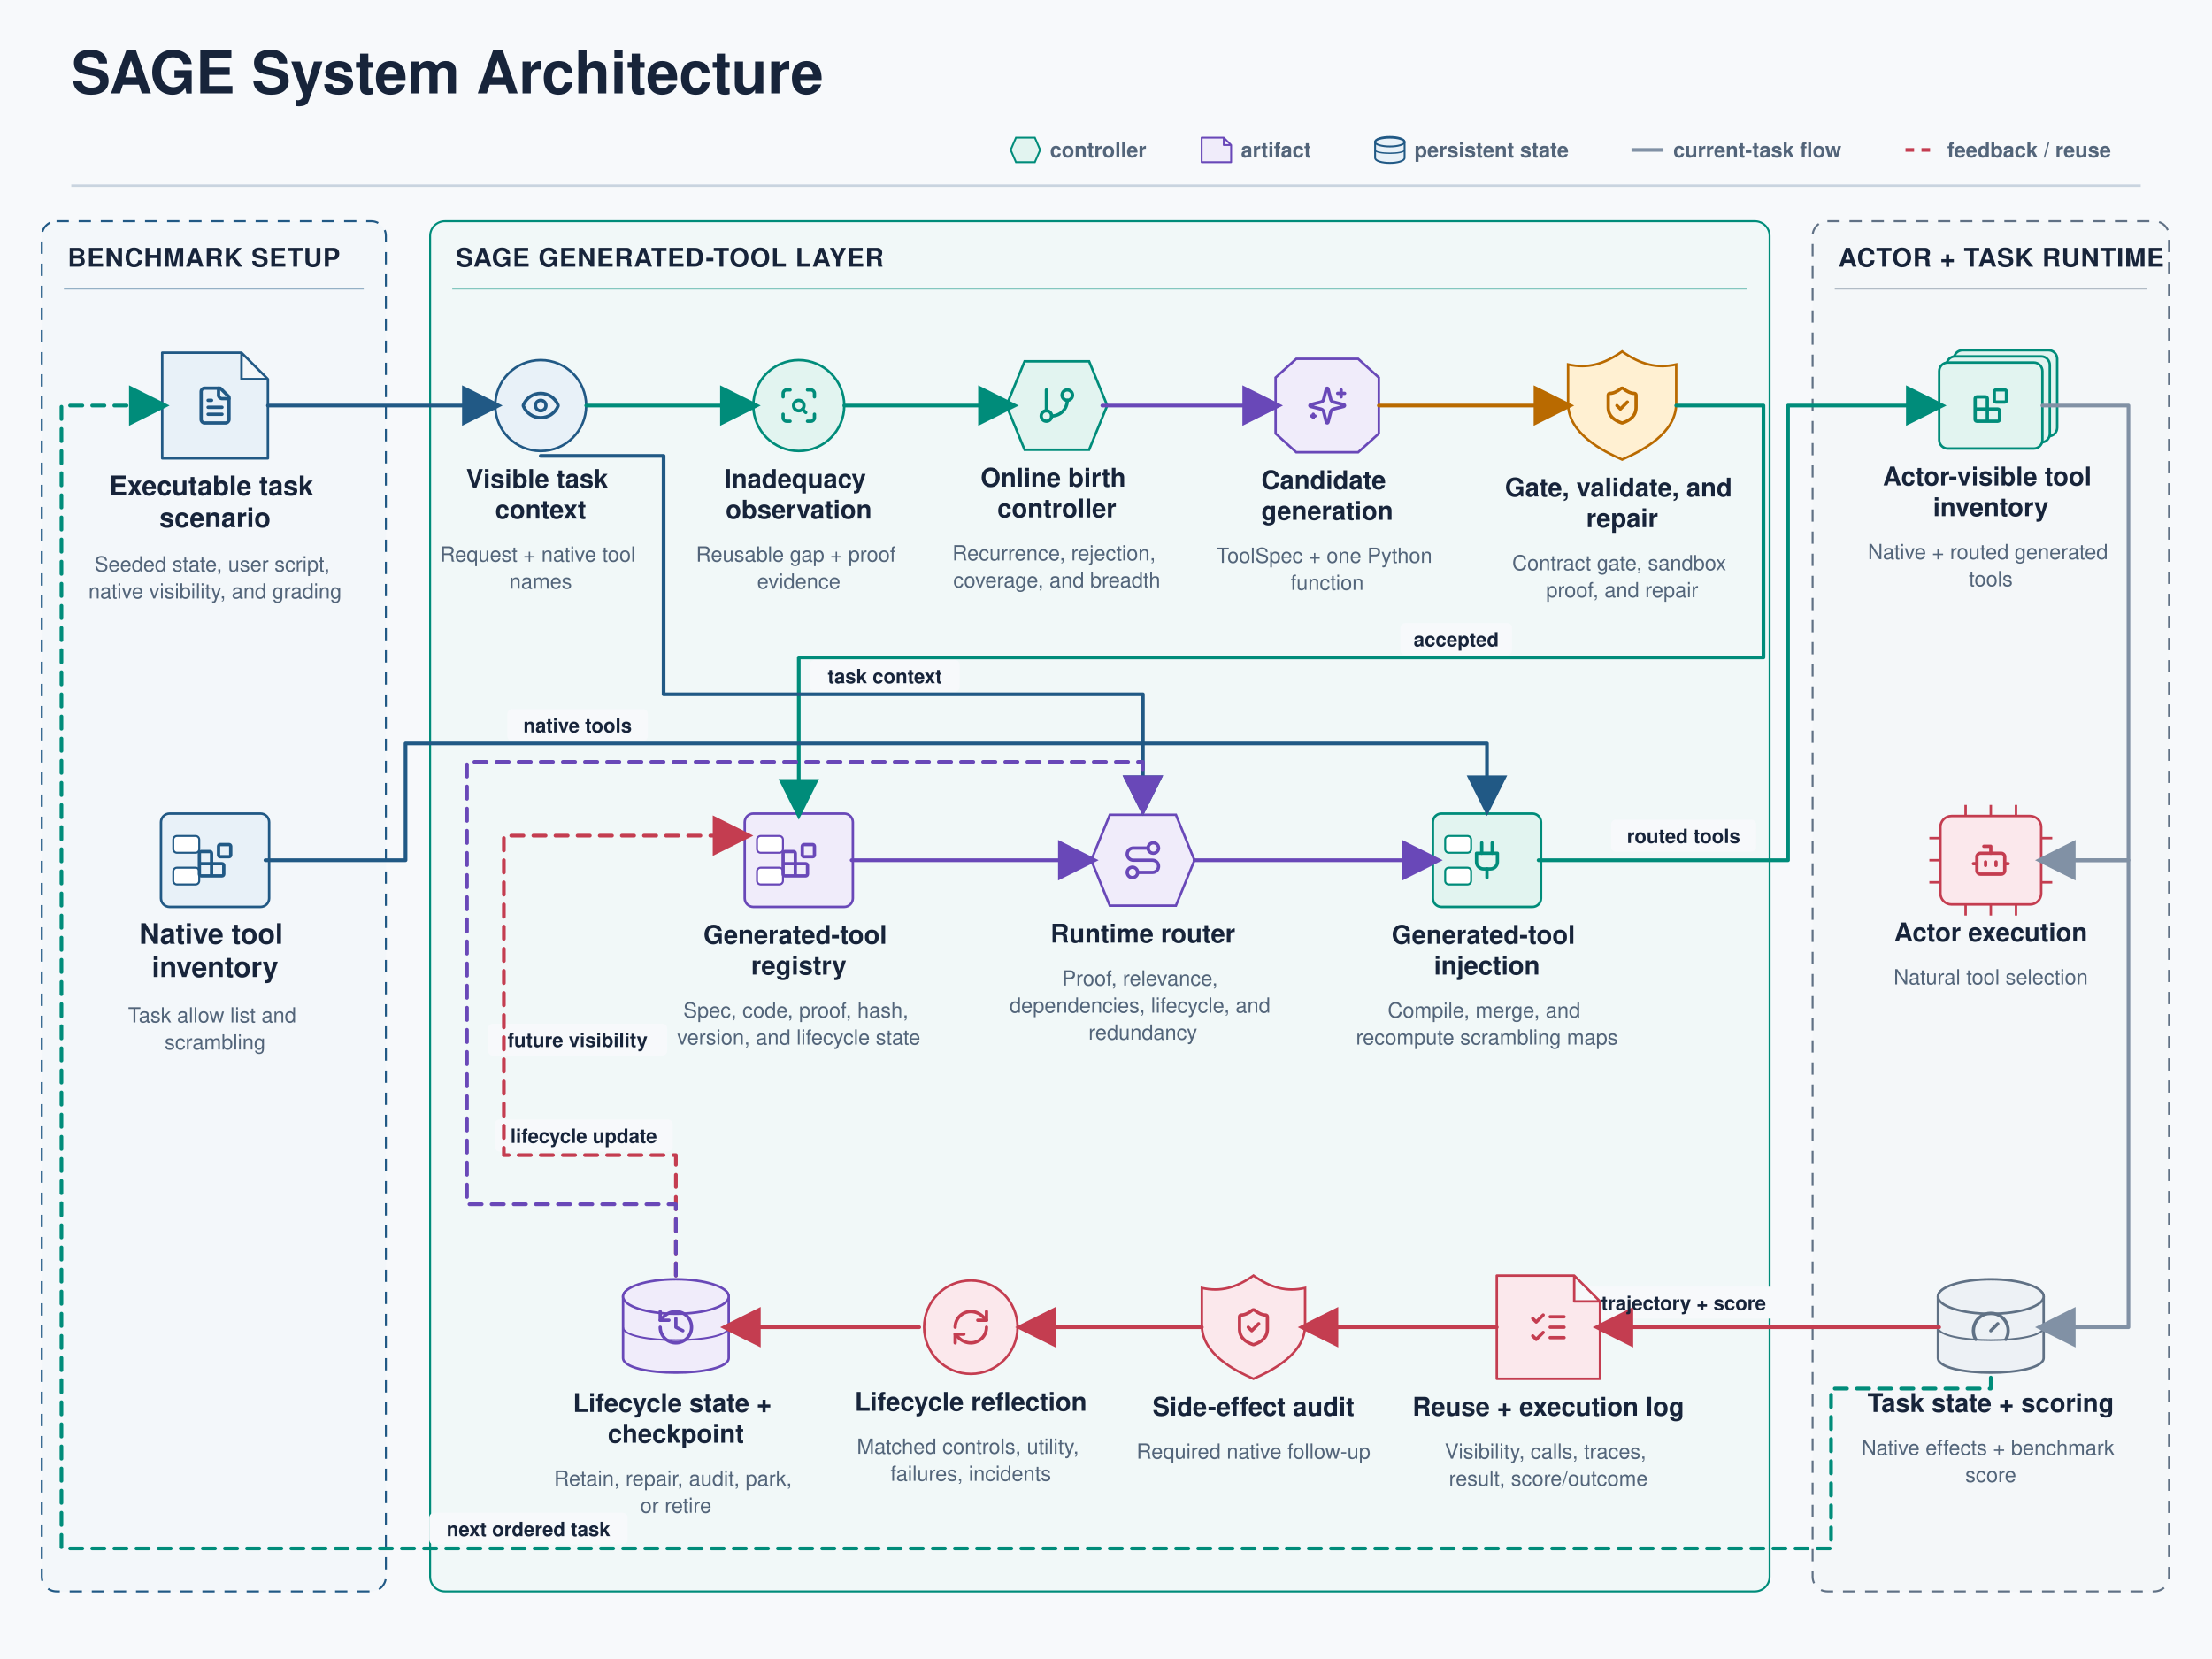
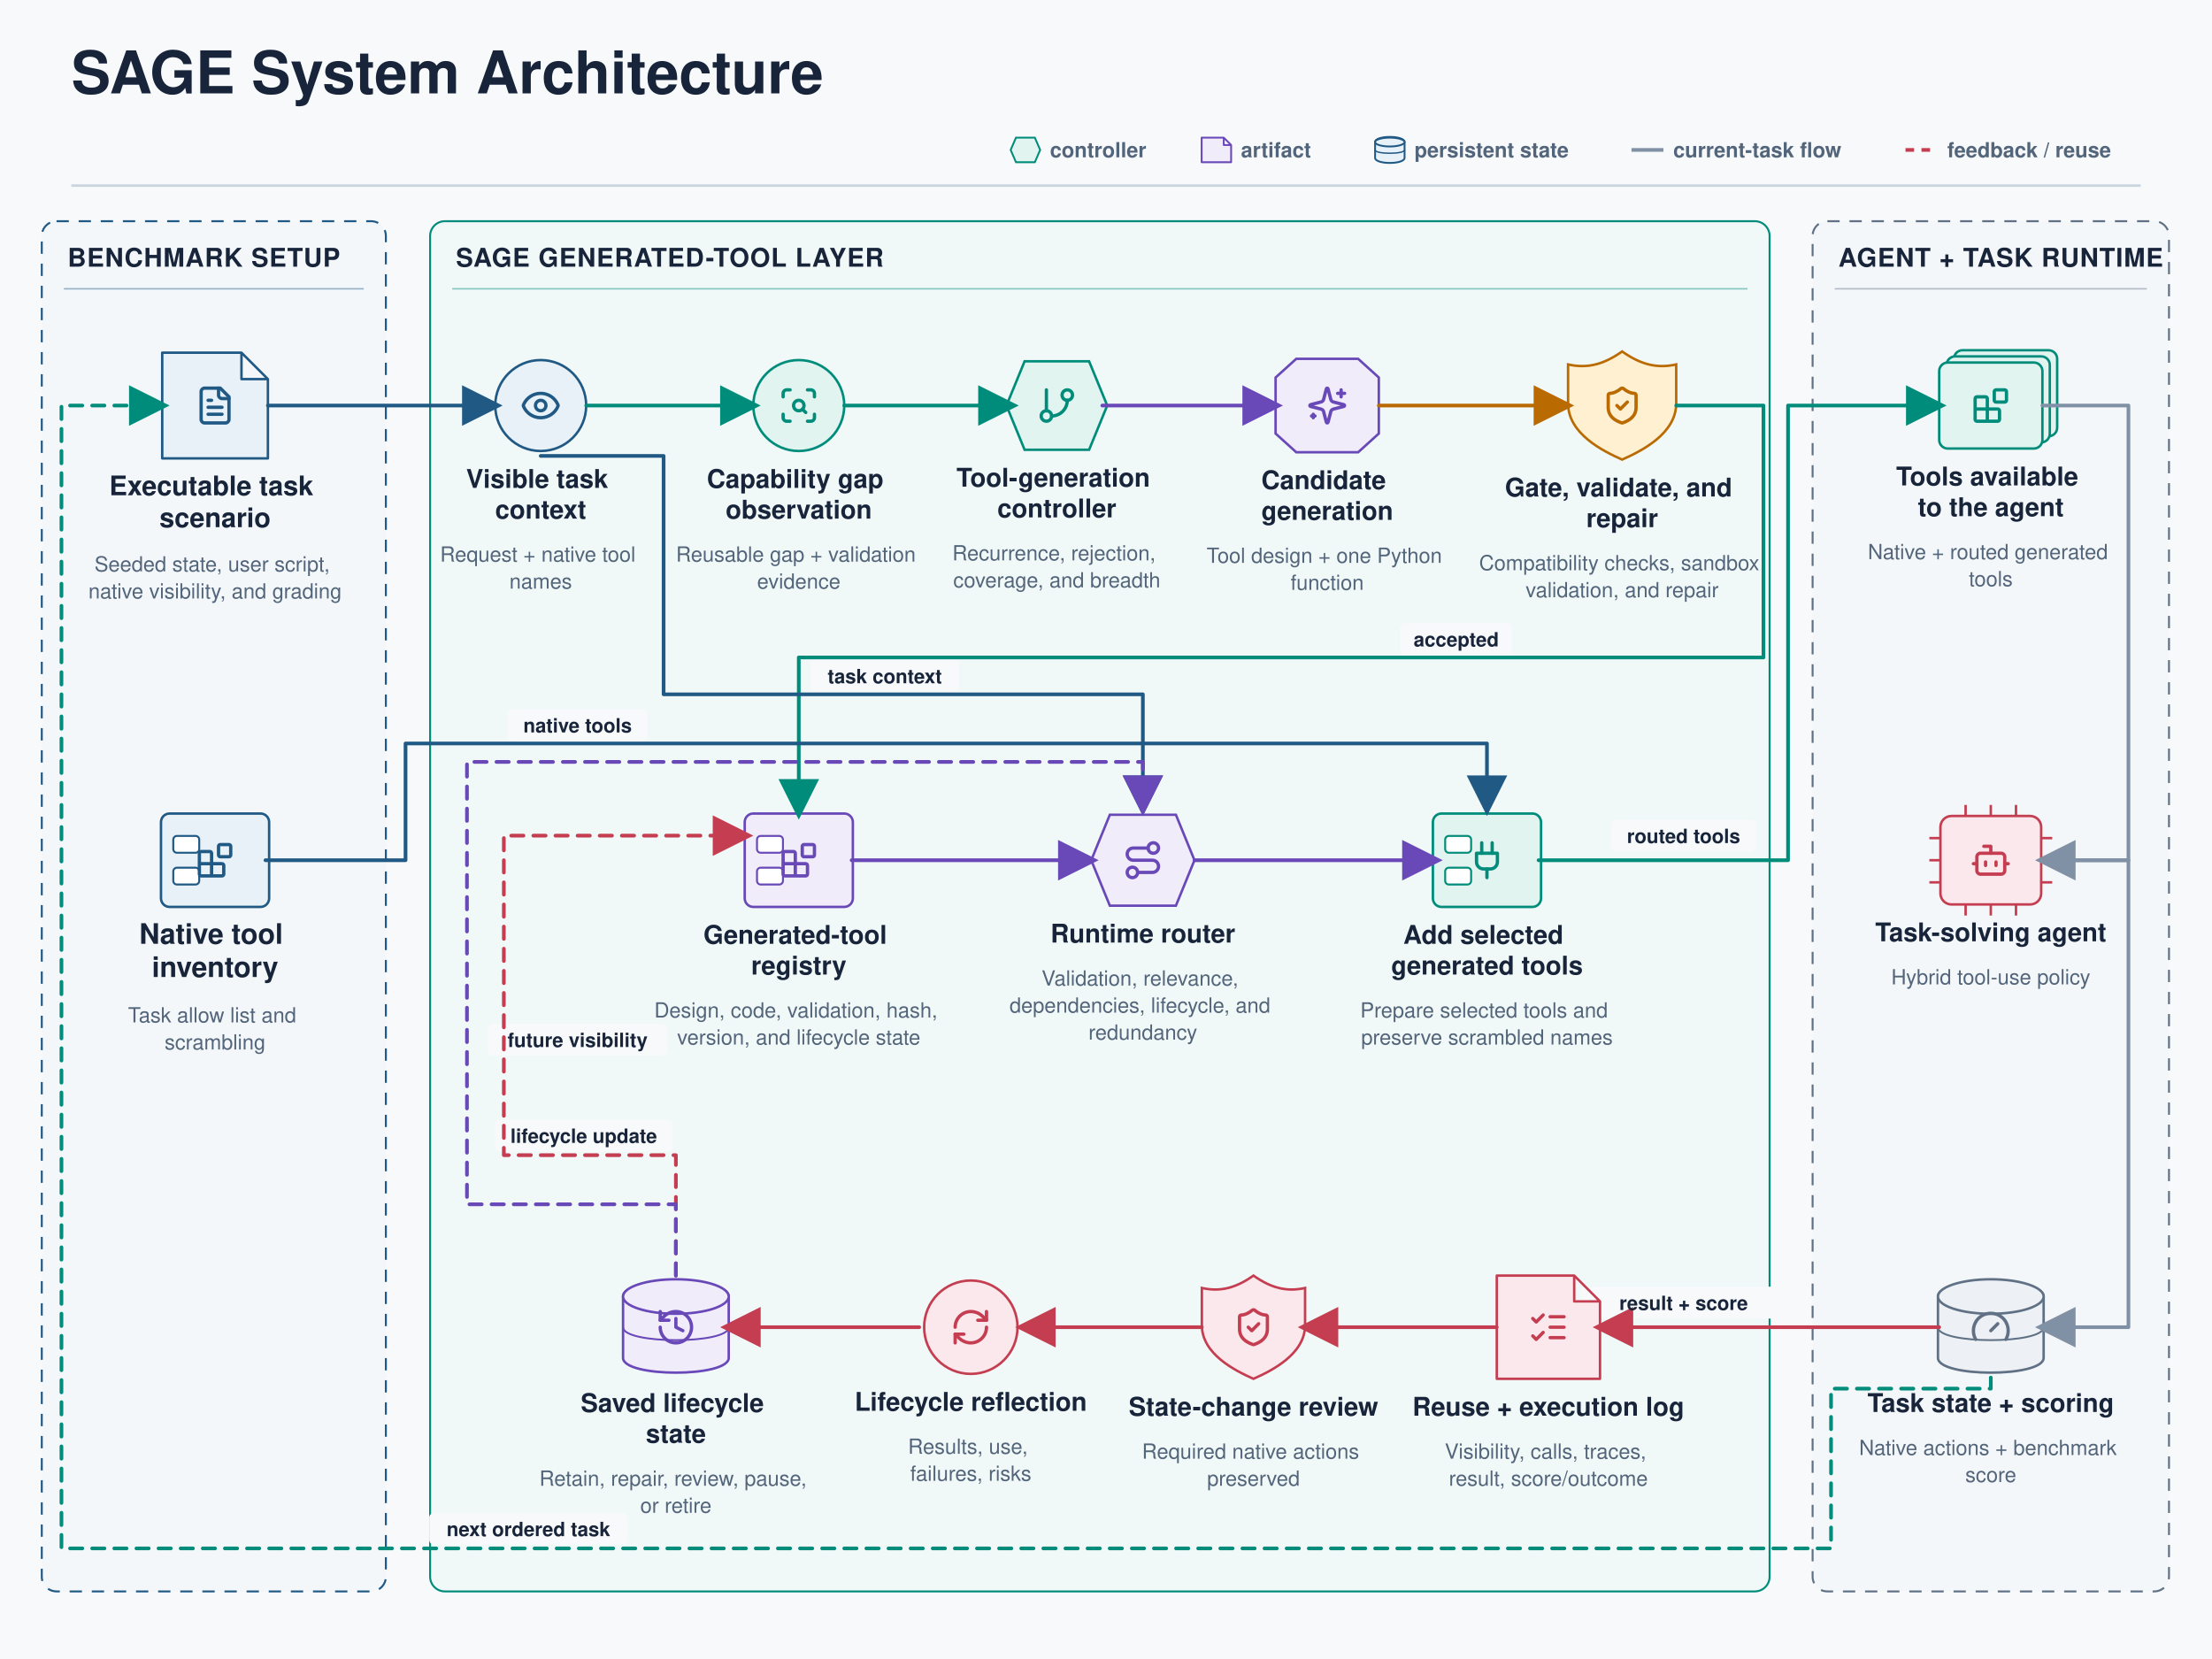
<svg xmlns="http://www.w3.org/2000/svg" width="1800" height="1350" viewBox="0 0 1800 1350" role="img" aria-labelledby="svg-title svg-desc">
  <style>
      text { font-family: "Helvetica Neue", Helvetica, Arial, sans-serif; letter-spacing: 0; fill: #17243A; }
      .figure-title { font-size: 48px; font-weight: 700; }
      .legend { font-size: 17px; font-weight: 600; fill: #53657A; }
      .boundary-label { font-size: 21px; font-weight: 700; letter-spacing: 0.6px; }
      .node-title { font-size: 23px; font-weight: 700; }
      .node-subtitle { font-size: 17px; font-weight: 400; fill: #53657A; }
      .eyebrow { font-size: 15px; font-weight: 700; letter-spacing: 0.5px; }
      .edge-label { font-size: 16px; font-weight: 700; }
      .annotation-title { font-size: 18px; font-weight: 700; }
      .annotation { font-size: 16px; font-weight: 400; fill: #53657A; }
      .router-stage { font-size: 17px; font-weight: 700; }
      .router-detail { font-size: 15px; font-weight: 400; fill: #53657A; }
    </style>
  <defs>
    <filter id="shadow" x="-15%" y="-15%" width="130%" height="145%">
      <feDropShadow dx="0" dy="4" stdDeviation="4" flood-color="#24364F" flood-opacity="0.10" />
    </filter>
    <marker id="arrow-gray" markerWidth="11" markerHeight="11" refX="9" refY="5.5" orient="auto">
      <path d="M0,0 L11,5.5 L0,11 Z" fill="#8191A5" />
    </marker>
    <marker id="arrow-navy" markerWidth="11" markerHeight="11" refX="9" refY="5.5" orient="auto">
      <path d="M0,0 L11,5.5 L0,11 Z" fill="#215985" />
    </marker>
    <marker id="arrow-teal" markerWidth="11" markerHeight="11" refX="9" refY="5.5" orient="auto">
      <path d="M0,0 L11,5.5 L0,11 Z" fill="#008C7A" />
    </marker>
    <marker id="arrow-violet" markerWidth="11" markerHeight="11" refX="9" refY="5.5" orient="auto">
      <path d="M0,0 L11,5.5 L0,11 Z" fill="#6948B8" />
    </marker>
    <marker id="arrow-amber" markerWidth="11" markerHeight="11" refX="9" refY="5.5" orient="auto">
      <path d="M0,0 L11,5.5 L0,11 Z" fill="#B96A00" />
    </marker>
    <marker id="arrow-red" markerWidth="11" markerHeight="11" refX="9" refY="5.5" orient="auto">
      <path d="M0,0 L11,5.5 L0,11 Z" fill="#C43D50" />
    </marker>
  </defs>
  <rect x="0" y="0" width="1800" height="1350" rx="0" fill="#F7F9FB" stroke="none" stroke-width="1.5" />
  <rect x="34" y="180" width="280" height="1115" rx="12" fill="#E8F1F8" stroke="#215985" stroke-width="1.6" stroke-dasharray="10 8" fill-opacity="0.28" />
  <line x1="52" y1="235" x2="296" y2="235" stroke="#215985" stroke-width="1.2" opacity="0.45" />
  <rect x="350" y="180" width="1090" height="1115" rx="12" fill="#E2F4F0" stroke="#008C7A" stroke-width="1.6" fill-opacity="0.25" />
  <line x1="368" y1="235" x2="1422" y2="235" stroke="#008C7A" stroke-width="1.2" opacity="0.45" />
  <rect x="1475" y="180" width="290" height="1115" rx="12" fill="#EDF1F5" stroke="#607185" stroke-width="1.6" stroke-dasharray="10 8" fill-opacity="0.3" />
  <line x1="1493" y1="235" x2="1747" y2="235" stroke="#607185" stroke-width="1.2" opacity="0.45" />
  <rect x="1139.555" y="507" width="90.89" height="26" rx="4" fill="#F7F9FB" stroke="none" stroke-width="1.5" />
  <rect x="1310.976" y="667" width="118.048" height="26" rx="4" fill="#F7F9FB" stroke="none" stroke-width="1.5" />
  <rect x="659.072" y="537" width="121.857" height="26" rx="4" fill="#F7F9FB" stroke="none" stroke-width="1.5" />
  <rect x="412.88" y="577" width="114.239" height="26" rx="4" fill="#F7F9FB" stroke="none" stroke-width="1.5" />
  <rect x="1285.722" y="1047" width="168.556" height="26" rx="4" fill="#F7F9FB" stroke="none" stroke-width="1.5" />
  <rect x="402.562" y="911" width="144.875" height="26" rx="4" fill="#F7F9FB" stroke="none" stroke-width="1.5" />
  <rect x="397.066" y="833" width="145.869" height="26" rx="4" fill="#F7F9FB" stroke="none" stroke-width="1.5" />
  <rect x="349.282" y="1231" width="161.435" height="26" rx="4" fill="#F7F9FB" stroke="none" stroke-width="1.5" />
  <path d="M132,287 H196.5 L218,308.5 V373 H132 Z M196.5,287 V308.5 H218" fill="#E8F1F8" stroke="#215985" stroke-width="2" stroke-linejoin="round" />
  <rect x="131" y="662" width="88" height="76" rx="7" fill="#E8F1F8" stroke="#215985" stroke-width="2" />
  <rect x="141" y="680.24" width="21.12" height="13.68" rx="3" fill="#FFFFFF" stroke="#215985" stroke-width="1.6" />
  <rect x="141" y="706.08" width="21.12" height="13.68" rx="3" fill="#FFFFFF" stroke="#215985" stroke-width="1.6" />
  <circle cx="440" cy="330" r="37" fill="#E8F1F8" stroke="#215985" stroke-width="2" />
  <circle cx="650" cy="330" r="37" fill="#E2F4F0" stroke="#008C7A" stroke-width="2" />
  <polygon points="833.76,294 886.24,294 901,330 886.24,366 833.76,366 819,330" fill="#E2F4F0" stroke="#008C7A" stroke-width="2" />
  <polygon points="1054.8,292 1105.2,292 1122,307.2 1122,352.8 1105.2,368 1054.8,368 1038,352.8 1038,307.2" fill="#F0ECFA" stroke="#6948B8" stroke-width="2" />
  <path d="M1320,286 C1334.96,296.56 1348.16,300.08 1364,296.56 V328.24 C1364,352.88 1335.84,366.96 1320,374 C1304.16,366.96 1276,352.88 1276,328.24 V296.56 C1291.84,300.08 1305.04,296.56 1320,286 Z" fill="#FFF0D2" stroke="#B96A00" stroke-width="2" />
  <rect x="606" y="662" width="88" height="76" rx="7" fill="#F0ECFA" stroke="#6948B8" stroke-width="2" />
  <rect x="616" y="680.24" width="21.12" height="13.68" rx="3" fill="#FFFFFF" stroke="#6948B8" stroke-width="1.6" />
  <rect x="616" y="706.08" width="21.12" height="13.68" rx="3" fill="#FFFFFF" stroke="#6948B8" stroke-width="1.6" />
  <polygon points="903.12,663 956.88,663 972,700 956.88,737 903.12,737 888,700" fill="#F0ECFA" stroke="#6948B8" stroke-width="2" />
  <rect x="1166" y="662" width="88" height="76" rx="7" fill="#E2F4F0" stroke="#008C7A" stroke-width="2" />
  <rect x="1176" y="680.24" width="21.12" height="13.68" rx="3" fill="#FFFFFF" stroke="#008C7A" stroke-width="1.6" />
  <rect x="1176" y="706.08" width="21.12" height="13.68" rx="3" fill="#FFFFFF" stroke="#008C7A" stroke-width="1.6" />
  <rect x="1590" y="285" width="84" height="70" rx="7" fill="#E2F4F0" stroke="#008C7A" stroke-width="2" />
  <rect x="1584" y="290" width="84" height="70" rx="7" fill="#E2F4F0" stroke="#008C7A" stroke-width="2" />
  <rect x="1578" y="295" width="84" height="70" rx="7" fill="#E2F4F0" stroke="#008C7A" stroke-width="2" />
  <g fill="none" stroke="#C43D50" stroke-width="2">
    <rect x="1579" y="664" width="82" height="72" rx="9" fill="#FBE8EC" stroke="#C43D50" stroke-width="2" />
    <line x1="1570" y1="682" x2="1579" y2="682" />
    <line x1="1661" y1="682" x2="1670" y2="682" />
    <line x1="1599.5" y1="655" x2="1599.5" y2="664" />
    <line x1="1599.5" y1="736" x2="1599.5" y2="745" />
    <line x1="1570" y1="700" x2="1579" y2="700" />
    <line x1="1661" y1="700" x2="1670" y2="700" />
    <line x1="1620" y1="655" x2="1620" y2="664" />
    <line x1="1620" y1="736" x2="1620" y2="745" />
    <line x1="1570" y1="718" x2="1579" y2="718" />
    <line x1="1661" y1="718" x2="1670" y2="718" />
    <line x1="1640.5" y1="655" x2="1640.5" y2="664" />
    <line x1="1640.5" y1="736" x2="1640.5" y2="745" />
  </g>
  <path d="M1577,1055.04 C1577,1039 1663,1039 1663,1055.04 V1104.96 C1663,1121 1577,1121 1577,1104.96 Z" fill="#EDF1F5" stroke="#607185" stroke-width="2" />
  <ellipse cx="1620" cy="1055.04" rx="43" ry="14.04" fill="#EDF1F5" stroke="#607185" stroke-width="2" />
  <path d="M1577,1080 C1577,1094.04 1663,1094.04 1663,1080" fill="none" stroke="#607185" stroke-width="1.5" />
  <path d="M1218,1038 H1281 L1302,1059 V1122 H1218 Z M1281,1038 V1059 H1302" fill="#FBE8EC" stroke="#C43D50" stroke-width="2" stroke-linejoin="round" />
  <path d="M1020,1038 C1034.28,1048.08 1046.88,1051.44 1062,1048.08 V1078.32 C1062,1101.84 1035.12,1115.28 1020,1122 C1004.88,1115.28 978,1101.84 978,1078.32 V1048.08 C993.12,1051.44 1005.72,1048.08 1020,1038 Z" fill="#FBE8EC" stroke="#C43D50" stroke-width="2" />
  <circle cx="790" cy="1080" r="38" fill="#FBE8EC" stroke="#C43D50" stroke-width="2" />
  <path d="M507,1055.04 C507,1039 593,1039 593,1055.04 V1104.96 C593,1121 507,1121 507,1104.96 Z" fill="#F0ECFA" stroke="#6948B8" stroke-width="2" />
  <ellipse cx="550" cy="1055.04" rx="43" ry="14.04" fill="#F0ECFA" stroke="#6948B8" stroke-width="2" />
  <path d="M507,1080 C507,1094.04 593,1094.04 593,1080" fill="none" stroke="#6948B8" stroke-width="1.5" />
  <path d="M218 330 H403" fill="none" stroke="#215985" stroke-width="3" stroke-linecap="round" stroke-linejoin="round" marker-end="url(#arrow-navy)" />
  <path d="M477 330 H613" fill="none" stroke="#008C7A" stroke-width="3" stroke-linecap="round" stroke-linejoin="round" marker-end="url(#arrow-teal)" />
  <path d="M687 330 H823" fill="none" stroke="#008C7A" stroke-width="3" stroke-linecap="round" stroke-linejoin="round" marker-end="url(#arrow-teal)" />
  <path d="M897 330 H1038" fill="none" stroke="#6948B8" stroke-width="3" stroke-linecap="round" stroke-linejoin="round" marker-end="url(#arrow-violet)" />
  <path d="M1122 330 H1275" fill="none" stroke="#B96A00" stroke-width="3" stroke-linecap="round" stroke-linejoin="round" marker-end="url(#arrow-amber)" />
  <path d="M1364 330 H1435 V535 H650 V661" fill="none" stroke="#008C7A" stroke-width="3" stroke-linecap="round" stroke-linejoin="round" marker-end="url(#arrow-teal)" />
  <path d="M693 700 H888" fill="none" stroke="#6948B8" stroke-width="3" stroke-linecap="round" stroke-linejoin="round" marker-end="url(#arrow-violet)" />
  <path d="M972 700 H1168" fill="none" stroke="#6948B8" stroke-width="3" stroke-linecap="round" stroke-linejoin="round" marker-end="url(#arrow-violet)" />
  <path d="M1252 700 H1455 V330 H1578" fill="none" stroke="#008C7A" stroke-width="3" stroke-linecap="round" stroke-linejoin="round" marker-end="url(#arrow-teal)" />
  <path d="M440 371 H540 V565 H930 V658" fill="none" stroke="#215985" stroke-width="3" stroke-linecap="round" stroke-linejoin="round" marker-end="url(#arrow-navy)" />
  <path d="M216 700 H330 V605 H1210 V658" fill="none" stroke="#215985" stroke-width="3" stroke-linecap="round" stroke-linejoin="round" marker-end="url(#arrow-navy)" />
  <path d="M1662 330 H1732 V700 H1662" fill="none" stroke="#8191A5" stroke-width="3" stroke-linecap="round" stroke-linejoin="round" marker-end="url(#arrow-gray)" />
  <path d="M1662 700 H1732 V1080 H1662" fill="none" stroke="#8191A5" stroke-width="3" stroke-linecap="round" stroke-linejoin="round" marker-end="url(#arrow-gray)" />
  <path d="M1578 1080 H1302" fill="none" stroke="#C43D50" stroke-width="3" stroke-linecap="round" stroke-linejoin="round" marker-end="url(#arrow-red)" />
  <path d="M1218 1080 H1062" fill="none" stroke="#C43D50" stroke-width="3" stroke-linecap="round" stroke-linejoin="round" marker-end="url(#arrow-red)" />
  <path d="M978 1080 H832" fill="none" stroke="#C43D50" stroke-width="3" stroke-linecap="round" stroke-linejoin="round" marker-end="url(#arrow-red)" />
  <path d="M748 1080 H592" fill="none" stroke="#C43D50" stroke-width="3" stroke-linecap="round" stroke-linejoin="round" marker-end="url(#arrow-red)" />
  <path d="M550 1038 V940 H410 V680 H607" fill="none" stroke="#C43D50" stroke-width="3" stroke-linecap="round" stroke-linejoin="round" stroke-dasharray="10 8" marker-end="url(#arrow-red)" />
  <path d="M550 1038 V980 H380 V620 H930 V658" fill="none" stroke="#6948B8" stroke-width="3" stroke-linecap="round" stroke-linejoin="round" stroke-dasharray="10 8" marker-end="url(#arrow-violet)" />
  <path d="M1620 1121 V1130 H1490 V1260 H50 V330 H132" fill="none" stroke="#008C7A" stroke-width="3" stroke-linecap="round" stroke-linejoin="round" stroke-dasharray="10 8" marker-end="url(#arrow-teal)" />
  <text class="figure-title" x="58" y="76">SAGE System Architecture</text>
  <polygon points="826.741,112 842.101,112 846.421,122 842.101,132 826.741,132 822.421,122" fill="#E2F4F0" stroke="#008C7A" stroke-width="1.5" />
  <text class="legend" x="854.421" y="128">controller</text>
  <path d="M977.821,112 H995.821 L1001.821,118 V132 H977.821 Z M995.821,112 V118 H1001.821" fill="#F0ECFA" stroke="#6948B8" stroke-width="1.5" stroke-linejoin="round" />
  <text class="legend" x="1009.821" y="128">artifact</text>
  <path d="M1118.969,115.6 C1118.969,110 1142.969,110 1142.969,115.6 V128.4 C1142.969,134 1118.969,134 1118.969,128.4 Z" fill="#E8F1F8" stroke="#215985" stroke-width="1.5" />
  <ellipse cx="1130.969" cy="115.6" rx="12" ry="3.6" fill="#E8F1F8" stroke="#215985" stroke-width="1.5" />
  <path d="M1118.969,122 C1118.969,125.6 1142.969,125.6 1142.969,122" fill="none" stroke="#215985" stroke-width="1.125" />
  <text class="legend" x="1150.969" y="128">persistent state</text>
  <line x1="1327.618" y1="122" x2="1353.618" y2="122" stroke="#8191A5" stroke-width="3" />
  <text class="legend" x="1361.618" y="128">current-task flow</text>
  <line x1="1550.583" y1="122" x2="1576.583" y2="122" stroke="#C43D50" stroke-width="3" stroke-dasharray="7 6" />
  <text class="legend" x="1584.583" y="128">feedback / reuse</text>
  <line x1="58" y1="151" x2="1742" y2="151" stroke="#C9D4DF" stroke-width="2" />
  <text class="boundary-label" x="55" y="217" fill="#215985">BENCHMARK SETUP</text>
  <text class="boundary-label" x="371" y="217" fill="#008C7A">SAGE GENERATED-TOOL LAYER</text>
-   <text class="boundary-label" x="1496" y="217" fill="#607185">ACTOR + TASK RUNTIME</text>
+   <text class="boundary-label" x="1496" y="217" fill="#607185">AGENT + TASK RUNTIME</text>
  <text class="edge-label" x="1185" y="526" text-anchor="middle" fill="#008C7A">accepted</text>
  <text class="edge-label" x="1370" y="686" text-anchor="middle" fill="#008C7A">routed tools</text>
  <text class="edge-label" x="720" y="556" text-anchor="middle" fill="#215985">task context</text>
  <text class="edge-label" x="470" y="596" text-anchor="middle" fill="#215985">native tools</text>
-   <text class="edge-label" x="1370" y="1066" text-anchor="middle" fill="#C43D50">trajectory + score</text>
+   <text class="edge-label" x="1370" y="1066" text-anchor="middle" fill="#C43D50">result + score</text>
  <text class="edge-label" x="475" y="930" text-anchor="middle" fill="#C43D50">lifecycle update</text>
  <text class="edge-label" x="470" y="852" text-anchor="middle" fill="#6948B8">future visibility</text>
  <text class="edge-label" x="430" y="1250" text-anchor="middle" fill="#008C7A">next ordered task</text>
  <g transform="translate(158 313) scale(1.416667)" fill="none" stroke="#215985" stroke-width="1.9" stroke-linecap="round" stroke-linejoin="round">
    <path d="M15 2H6a2 2 0 0 0-2 2v16a2 2 0 0 0 2 2h12a2 2 0 0 0 2-2V7Z" />
    <path d="M14 2v4a2 2 0 0 0 2 2h4" />
    <path d="M10 9H8" />
    <path d="M16 13H8" />
    <path d="M16 17H8" />
  </g>
  <text class="node-title" x="175" y="403" text-anchor="middle" style="font-size:22px">
    <tspan x="175" dy="0">Executable task</tspan>
    <tspan x="175" dy="26">scenario</tspan>
  </text>
  <text class="node-subtitle" x="175" y="465" text-anchor="middle" style="font-size:17px">
    <tspan x="175" dy="0">Seeded state, user script,</tspan>
    <tspan x="175" dy="22">native visibility, and grading</tspan>
  </text>
  <g transform="translate(158 683) scale(1.416667)" fill="none" stroke="#215985" stroke-width="1.9" stroke-linecap="round" stroke-linejoin="round">
    <rect width="7" height="7" x="14" y="3" rx="1" />
    <path d="M10 21V8a1 1 0 0 0-1-1H4a1 1 0 0 0-1 1v12a1 1 0 0 0 1 1h12a1 1 0 0 0 1-1v-5a1 1 0 0 0-1-1H3" />
  </g>
  <text class="node-title" x="175" y="768" text-anchor="middle" style="font-size:23px">
    <tspan x="175" dy="0">Native tool</tspan>
    <tspan x="175" dy="27">inventory</tspan>
  </text>
  <text class="node-subtitle" x="175" y="832" text-anchor="middle" style="font-size:17px">
    <tspan x="175" dy="0">Task allow list and</tspan>
    <tspan x="175" dy="22">scrambling</tspan>
  </text>
  <g transform="translate(423 313) scale(1.416667)" fill="none" stroke="#215985" stroke-width="1.9" stroke-linecap="round" stroke-linejoin="round">
    <path d="M2.062 12.348a1 1 0 0 1 0-.696 10.75 10.75 0 0 1 19.876 0 1 1 0 0 1 0 .696 10.75 10.75 0 0 1-19.876 0" />
    <circle cx="12" cy="12" r="3" />
  </g>
  <text class="node-title" x="440" y="397" text-anchor="middle" style="font-size:21px">
    <tspan x="440" dy="0">Visible task</tspan>
    <tspan x="440" dy="25">context</tspan>
  </text>
  <text class="node-subtitle" x="440" y="457" text-anchor="middle" style="font-size:17px">
    <tspan x="440" dy="0">Request + native tool</tspan>
    <tspan x="440" dy="22">names</tspan>
  </text>
  <g transform="translate(633 313) scale(1.416667)" fill="none" stroke="#008C7A" stroke-width="1.9" stroke-linecap="round" stroke-linejoin="round">
    <path d="M3 7V5a2 2 0 0 1 2-2h2" />
    <path d="M17 3h2a2 2 0 0 1 2 2v2" />
    <path d="M21 17v2a2 2 0 0 1-2 2h-2" />
    <path d="M7 21H5a2 2 0 0 1-2-2v-2" />
    <circle cx="12" cy="12" r="3" />
    <path d="m16 16-1.9-1.9" />
  </g>
  <text class="node-title" x="650" y="397" text-anchor="middle" style="font-size:21px">
-     <tspan x="650" dy="0">Inadequacy</tspan>
+     <tspan x="650" dy="0">Capability gap</tspan>
    <tspan x="650" dy="25">observation</tspan>
  </text>
  <text class="node-subtitle" x="650" y="457" text-anchor="middle" style="font-size:17px">
-     <tspan x="650" dy="0">Reusable gap + proof</tspan>
+     <tspan x="650" dy="0">Reusable gap + validation</tspan>
    <tspan x="650" dy="22">evidence</tspan>
  </text>
  <g transform="translate(843 313) scale(1.416667)" fill="none" stroke="#008C7A" stroke-width="1.9" stroke-linecap="round" stroke-linejoin="round">
    <line x1="6" x2="6" y1="3" y2="15" />
    <circle cx="18" cy="6" r="3" />
    <circle cx="6" cy="18" r="3" />
    <path d="M18 9a9 9 0 0 1-9 9" />
  </g>
  <text class="node-title" x="860" y="396" text-anchor="middle" style="font-size:21px">
-     <tspan x="860" dy="0">Online birth</tspan>
+     <tspan x="860" dy="0">Tool-generation</tspan>
    <tspan x="860" dy="25">controller</tspan>
  </text>
  <text class="node-subtitle" x="860" y="456" text-anchor="middle" style="font-size:17px">
    <tspan x="860" dy="0">Recurrence, rejection,</tspan>
    <tspan x="860" dy="22">coverage, and breadth</tspan>
  </text>
  <g transform="translate(1063 313) scale(1.416667)" fill="none" stroke="#6948B8" stroke-width="1.9" stroke-linecap="round" stroke-linejoin="round">
    <path d="M9.937 15.5A2 2 0 0 0 8.5 14.063l-6.135-1.582a.5.5 0 0 1 0-.962L8.5 9.936A2 2 0 0 0 9.937 8.5l1.582-6.135a.5.5 0 0 1 .963 0L14.063 8.5A2 2 0 0 0 15.5 9.937l6.135 1.581a.5.5 0 0 1 0 .964L15.5 14.063a2 2 0 0 0-1.437 1.437l-1.582 6.135a.5.5 0 0 1-.963 0z" />
    <path d="M20 3v4" />
    <path d="M22 5h-4" />
    <path d="M4 17v2" />
    <path d="M5 18H3" />
  </g>
  <text class="node-title" x="1080" y="398" text-anchor="middle" style="font-size:21px">
    <tspan x="1080" dy="0">Candidate</tspan>
    <tspan x="1080" dy="25">generation</tspan>
  </text>
  <text class="node-subtitle" x="1080" y="458" text-anchor="middle" style="font-size:17px">
-     <tspan x="1080" dy="0">ToolSpec + one Python</tspan>
+     <tspan x="1080" dy="0">Tool design + one Python</tspan>
    <tspan x="1080" dy="22">function</tspan>
  </text>
  <g transform="translate(1303 313) scale(1.416667)" fill="none" stroke="#B96A00" stroke-width="1.9" stroke-linecap="round" stroke-linejoin="round">
    <path d="M20 13c0 5-3.5 7.5-7.66 8.95a1 1 0 0 1-.67-.01C7.5 20.5 4 18 4 13V6a1 1 0 0 1 1-1c2 0 4.5-1.2 6.24-2.72a1.17 1.17 0 0 1 1.52 0C14.51 3.81 17 5 19 5a1 1 0 0 1 1 1z" />
    <path d="m9 12 2 2 4-4" />
  </g>
  <text class="node-title" x="1320" y="404" text-anchor="middle" style="font-size:21px">
    <tspan x="1320" dy="0">Gate, validate, and</tspan>
    <tspan x="1320" dy="25">repair</tspan>
  </text>
  <text class="node-subtitle" x="1320" y="464" text-anchor="middle" style="font-size:17px">
-     <tspan x="1320" dy="0">Contract gate, sandbox</tspan>
-     <tspan x="1320" dy="22">proof, and repair</tspan>
+     <tspan x="1320" dy="0">Compatibility checks, sandbox</tspan>
+     <tspan x="1320" dy="22">validation, and repair</tspan>
  </text>
  <g transform="translate(633 683) scale(1.416667)" fill="none" stroke="#6948B8" stroke-width="1.9" stroke-linecap="round" stroke-linejoin="round">
    <rect width="7" height="7" x="14" y="3" rx="1" />
    <path d="M10 21V8a1 1 0 0 0-1-1H4a1 1 0 0 0-1 1v12a1 1 0 0 0 1 1h12a1 1 0 0 0 1-1v-5a1 1 0 0 0-1-1H3" />
  </g>
  <text class="node-title" x="650" y="768" text-anchor="middle" style="font-size:21px">
    <tspan x="650" dy="0">Generated-tool</tspan>
    <tspan x="650" dy="25">registry</tspan>
  </text>
  <text class="node-subtitle" x="650" y="828" text-anchor="middle" style="font-size:17px">
-     <tspan x="650" dy="0">Spec, code, proof, hash,</tspan>
+     <tspan x="650" dy="0">Design, code, validation, hash,</tspan>
    <tspan x="650" dy="22">version, and lifecycle state</tspan>
  </text>
  <g transform="translate(913 683) scale(1.416667)" fill="none" stroke="#6948B8" stroke-width="1.9" stroke-linecap="round" stroke-linejoin="round">
    <circle cx="6" cy="19" r="3" />
    <path d="M9 19h8.5a3.5 3.5 0 0 0 0-7h-11a3.5 3.5 0 0 1 0-7H15" />
    <circle cx="18" cy="5" r="3" />
  </g>
  <text class="node-title" x="930" y="767" text-anchor="middle" style="font-size:21px">
    <tspan x="930" dy="0">Runtime router</tspan>
  </text>
  <text class="node-subtitle" x="930" y="802" text-anchor="middle" style="font-size:17px">
-     <tspan x="930" dy="0">Proof, relevance,</tspan>
+     <tspan x="930" dy="0">Validation, relevance,</tspan>
    <tspan x="930" dy="22">dependencies, lifecycle, and</tspan>
    <tspan x="930" dy="22">redundancy</tspan>
  </text>
  <g transform="translate(1193 683) scale(1.416667)" fill="none" stroke="#008C7A" stroke-width="1.9" stroke-linecap="round" stroke-linejoin="round">
    <path d="M12 22v-5" />
    <path d="M9 8V2" />
    <path d="M15 8V2" />
    <path d="M18 8v5a4 4 0 0 1-4 4h-4a4 4 0 0 1-4-4V8Z" />
  </g>
  <text class="node-title" x="1210" y="768" text-anchor="middle" style="font-size:21px">
-     <tspan x="1210" dy="0">Generated-tool</tspan>
-     <tspan x="1210" dy="25">injection</tspan>
+     <tspan x="1210" dy="0">Add selected</tspan>
+     <tspan x="1210" dy="25">generated tools</tspan>
  </text>
  <text class="node-subtitle" x="1210" y="828" text-anchor="middle" style="font-size:17px">
-     <tspan x="1210" dy="0">Compile, merge, and</tspan>
-     <tspan x="1210" dy="22">recompute scrambling maps</tspan>
+     <tspan x="1210" dy="0">Prepare selected tools and</tspan>
+     <tspan x="1210" dy="22">preserve scrambled names</tspan>
  </text>
  <g transform="translate(1603 313) scale(1.416667)" fill="none" stroke="#008C7A" stroke-width="1.9" stroke-linecap="round" stroke-linejoin="round">
    <rect width="7" height="7" x="14" y="3" rx="1" />
    <path d="M10 21V8a1 1 0 0 0-1-1H4a1 1 0 0 0-1 1v12a1 1 0 0 0 1 1h12a1 1 0 0 0 1-1v-5a1 1 0 0 0-1-1H3" />
  </g>
  <text class="node-title" x="1620" y="395" text-anchor="middle" style="font-size:21px">
-     <tspan x="1620" dy="0">Actor-visible tool</tspan>
-     <tspan x="1620" dy="25">inventory</tspan>
+     <tspan x="1620" dy="0">Tools available</tspan>
+     <tspan x="1620" dy="25">to the agent</tspan>
  </text>
  <text class="node-subtitle" x="1620" y="455" text-anchor="middle" style="font-size:17px">
    <tspan x="1620" dy="0">Native + routed generated</tspan>
    <tspan x="1620" dy="22">tools</tspan>
  </text>
  <g transform="translate(1603 683) scale(1.416667)" fill="none" stroke="#C43D50" stroke-width="1.9" stroke-linecap="round" stroke-linejoin="round">
    <path d="M12 8V4H8" />
    <rect width="16" height="12" x="4" y="8" rx="2" />
    <path d="M2 14h2" />
    <path d="M20 14h2" />
    <path d="M15 13v2" />
    <path d="M9 13v2" />
  </g>
  <text class="node-title" x="1620" y="766" text-anchor="middle" style="font-size:21px">
-     <tspan x="1620" dy="0">Actor execution</tspan>
+     <tspan x="1620" dy="0">Task-solving agent</tspan>
  </text>
  <text class="node-subtitle" x="1620" y="801" text-anchor="middle" style="font-size:17px">
-     <tspan x="1620" dy="0">Natural tool selection</tspan>
+     <tspan x="1620" dy="0">Hybrid tool-use policy</tspan>
  </text>
  <g transform="translate(1603 1063) scale(1.416667)" fill="none" stroke="#607185" stroke-width="1.9" stroke-linecap="round" stroke-linejoin="round">
    <path d="m12 14 4-4" />
    <path d="M3.34 19a10 10 0 1 1 17.32 0" />
  </g>
  <text class="node-title" x="1620" y="1149" text-anchor="middle" style="font-size:21px">
    <tspan x="1620" dy="0">Task state + scoring</tspan>
  </text>
  <text class="node-subtitle" x="1620" y="1184" text-anchor="middle" style="font-size:17px">
-     <tspan x="1620" dy="0">Native effects + benchmark</tspan>
+     <tspan x="1620" dy="0">Native actions + benchmark</tspan>
    <tspan x="1620" dy="22">score</tspan>
  </text>
  <g transform="translate(1243 1063) scale(1.416667)" fill="none" stroke="#C43D50" stroke-width="1.9" stroke-linecap="round" stroke-linejoin="round">
    <path d="m3 17 2 2 4-4" />
    <path d="m3 7 2 2 4-4" />
    <path d="M13 6h8" />
    <path d="M13 12h8" />
    <path d="M13 18h8" />
  </g>
  <text class="node-title" x="1260" y="1152" text-anchor="middle" style="font-size:21px">
    <tspan x="1260" dy="0">Reuse + execution log</tspan>
  </text>
  <text class="node-subtitle" x="1260" y="1187" text-anchor="middle" style="font-size:17px">
    <tspan x="1260" dy="0">Visibility, calls, traces,</tspan>
    <tspan x="1260" dy="22">result, score/outcome</tspan>
  </text>
  <g transform="translate(1003 1063) scale(1.416667)" fill="none" stroke="#C43D50" stroke-width="1.9" stroke-linecap="round" stroke-linejoin="round">
    <path d="M20 13c0 5-3.5 7.5-7.66 8.95a1 1 0 0 1-.67-.01C7.5 20.5 4 18 4 13V6a1 1 0 0 1 1-1c2 0 4.5-1.2 6.24-2.72a1.17 1.17 0 0 1 1.52 0C14.51 3.81 17 5 19 5a1 1 0 0 1 1 1z" />
    <path d="m9 12 2 2 4-4" />
  </g>
  <text class="node-title" x="1020" y="1152" text-anchor="middle" style="font-size:21px">
-     <tspan x="1020" dy="0">Side-effect audit</tspan>
+     <tspan x="1020" dy="0">State-change review</tspan>
  </text>
  <text class="node-subtitle" x="1020" y="1187" text-anchor="middle" style="font-size:17px">
-     <tspan x="1020" dy="0">Required native follow-up</tspan>
+     <tspan x="1020" dy="0">Required native actions</tspan>
+     <tspan x="1020" dy="22">preserved</tspan>
  </text>
  <g transform="translate(773 1063) scale(1.416667)" fill="none" stroke="#C43D50" stroke-width="1.9" stroke-linecap="round" stroke-linejoin="round">
    <path d="M3 12a9 9 0 0 1 9-9 9.75 9.75 0 0 1 6.74 2.74L21 8" />
    <path d="M21 3v5h-5" />
    <path d="M21 12a9 9 0 0 1-9 9 9.75 9.75 0 0 1-6.74-2.74L3 16" />
    <path d="M8 16H3v5" />
  </g>
  <text class="node-title" x="790" y="1148" text-anchor="middle" style="font-size:21px">
    <tspan x="790" dy="0">Lifecycle reflection</tspan>
  </text>
  <text class="node-subtitle" x="790" y="1183" text-anchor="middle" style="font-size:17px">
-     <tspan x="790" dy="0">Matched controls, utility,</tspan>
-     <tspan x="790" dy="22">failures, incidents</tspan>
+     <tspan x="790" dy="0">Results, use,</tspan>
+     <tspan x="790" dy="22">failures, risks</tspan>
  </text>
  <g transform="translate(533 1063) scale(1.416667)" fill="none" stroke="#6948B8" stroke-width="1.9" stroke-linecap="round" stroke-linejoin="round">
    <path d="M3 12a9 9 0 1 0 9-9 9.75 9.75 0 0 0-6.74 2.74L3 8" />
    <path d="M3 3v5h5" />
    <path d="M12 7v5l4 2" />
  </g>
  <text class="node-title" x="550" y="1149" text-anchor="middle" style="font-size:21px">
-     <tspan x="550" dy="0">Lifecycle state +</tspan>
-     <tspan x="550" dy="25">checkpoint</tspan>
+     <tspan x="550" dy="0">Saved lifecycle</tspan>
+     <tspan x="550" dy="25">state</tspan>
  </text>
  <text class="node-subtitle" x="550" y="1209" text-anchor="middle" style="font-size:17px">
-     <tspan x="550" dy="0">Retain, repair, audit, park,</tspan>
+     <tspan x="550" dy="0">Retain, repair, review, pause,</tspan>
    <tspan x="550" dy="22">or retire</tspan>
  </text>
</svg>
